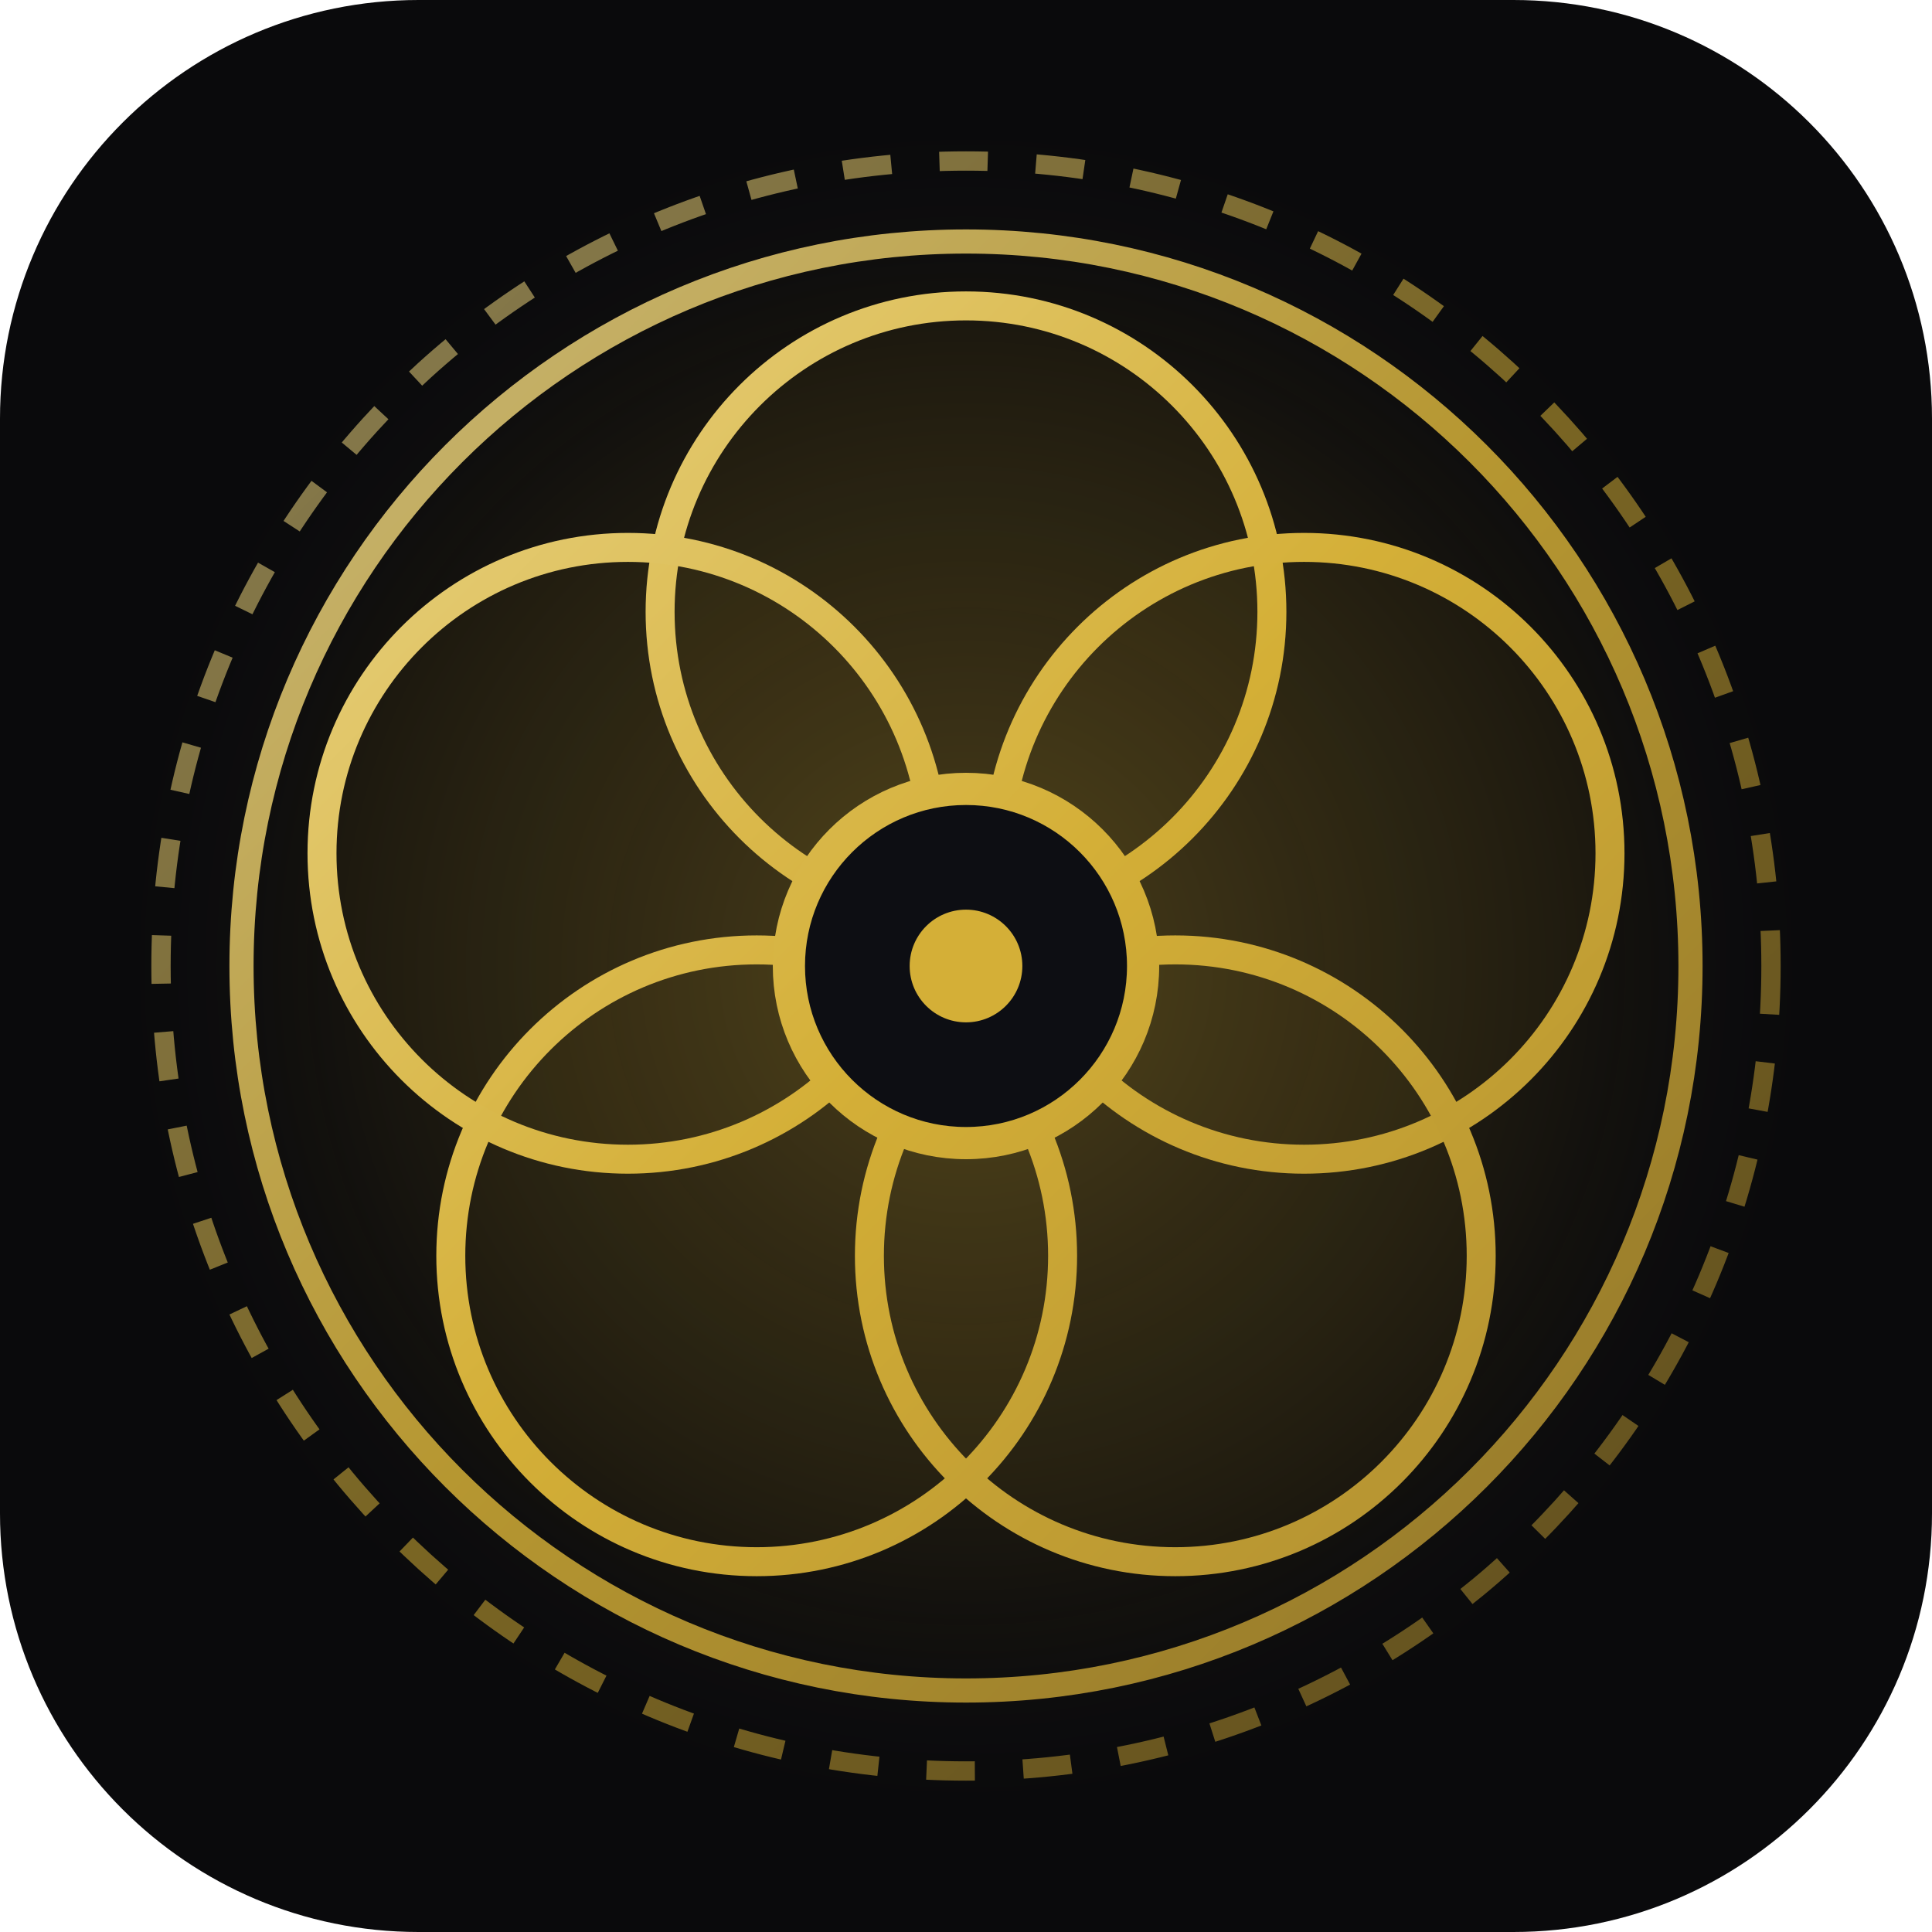
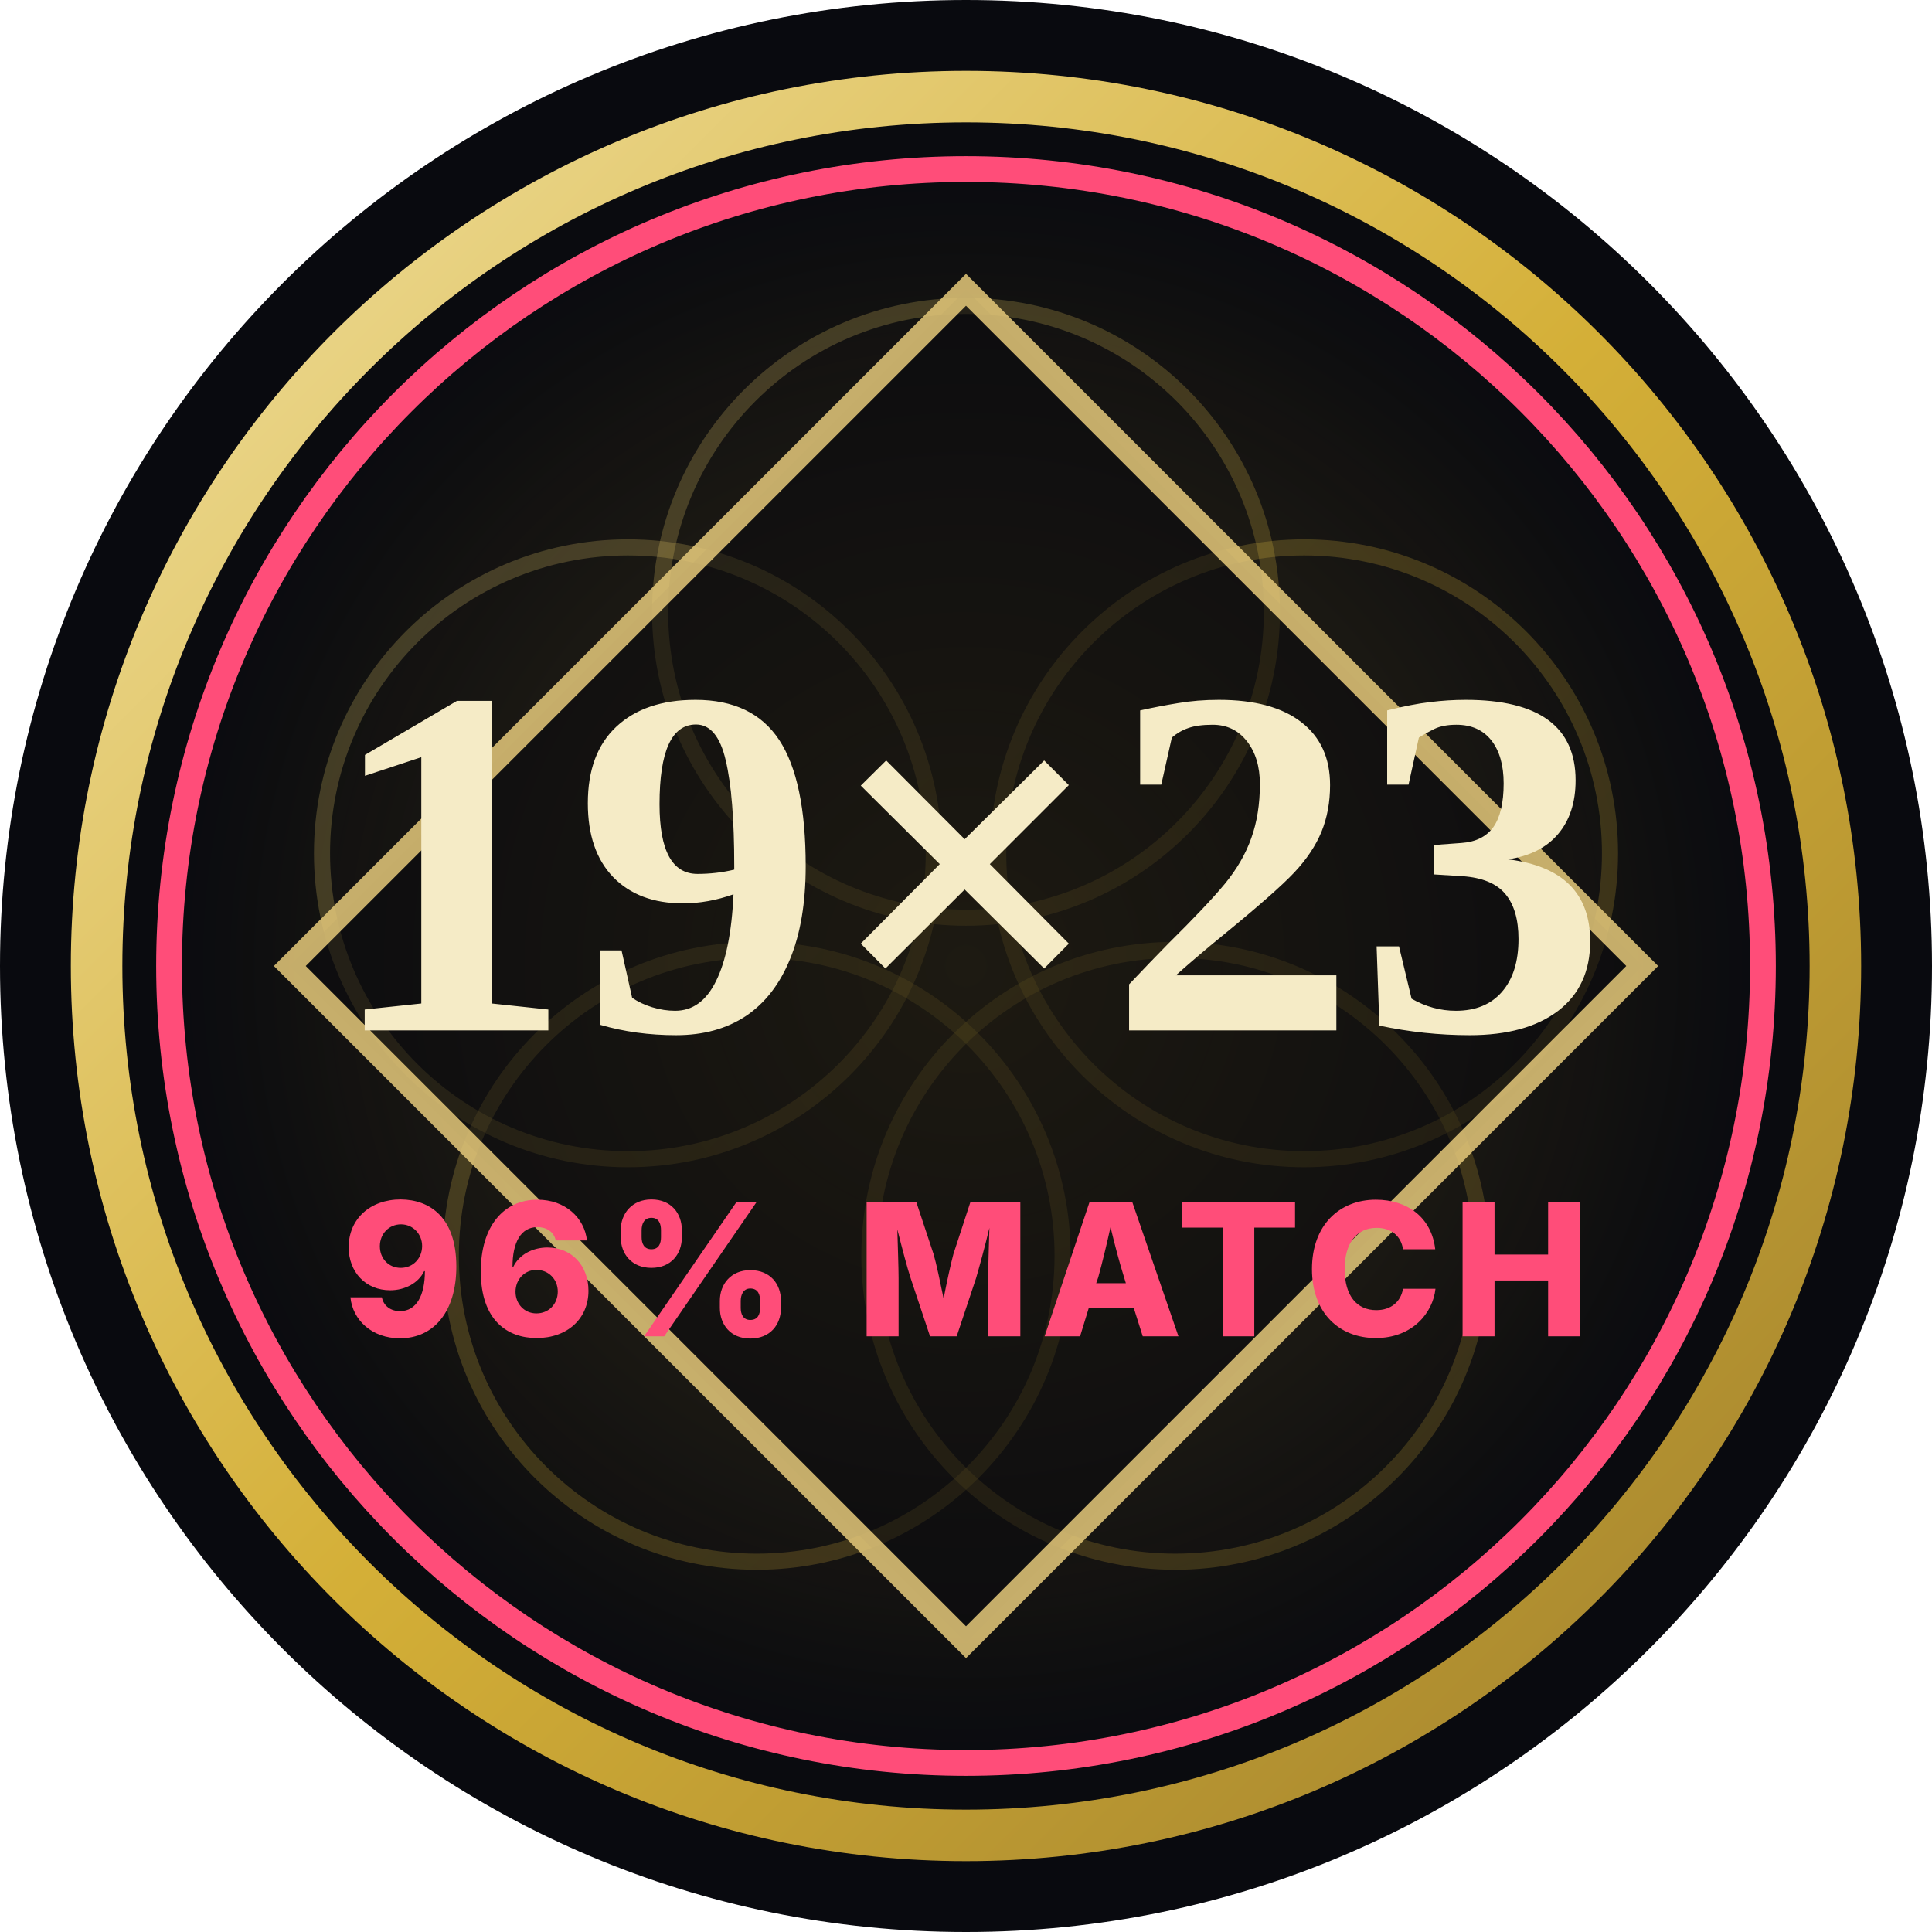
<svg xmlns="http://www.w3.org/2000/svg" viewBox="0 0 120 120" fill="none">
  <defs>
    <radialGradient id="bgGlow" cx="50%" cy="50%" r="50%">
-       <stop offset="0%" stop-color="#D4AF37" stop-opacity="0.28" />
-       <stop offset="70%" stop-color="#D4AF37" stop-opacity="0.06" />
+       <stop offset="0%" stop-color="#D4AF37" stop-opacity="0.22" />
+       <stop offset="70%" stop-color="#D4AF37" stop-opacity="0.05" />
      <stop offset="100%" stop-color="#0A0A0C" stop-opacity="0" />
    </radialGradient>
    <linearGradient id="goldRing" x1="0" y1="0" x2="120" y2="120" gradientUnits="userSpaceOnUse">
      <stop offset="0%" stop-color="#F3E5AB" />
      <stop offset="50%" stop-color="#D4AF37" />
      <stop offset="100%" stop-color="#9A7B2C" />
    </linearGradient>
  </defs>
-   <rect width="120" height="120" rx="26" fill="#0A0A0C" />
-   <circle cx="60" cy="60" r="54" fill="url(#bgGlow)" />
-   <circle cx="60" cy="60" r="50" stroke="url(#goldRing)" stroke-width="1.2" stroke-opacity="0.55" stroke-dasharray="3 3" />
-   <circle cx="60" cy="60" r="45" stroke="url(#goldRing)" stroke-width="1.5" stroke-opacity="0.85" />
-   <circle cx="60" cy="38" r="19" stroke="url(#goldRing)" stroke-width="1.8" fill="rgba(212,175,55,0.05)" />
-   <circle cx="81" cy="53" r="19" stroke="url(#goldRing)" stroke-width="1.8" fill="rgba(212,175,55,0.05)" />
-   <circle cx="73" cy="78" r="19" stroke="url(#goldRing)" stroke-width="1.8" fill="rgba(212,175,55,0.05)" />
-   <circle cx="47" cy="78" r="19" stroke="url(#goldRing)" stroke-width="1.8" fill="rgba(212,175,55,0.05)" />
-   <circle cx="39" cy="53" r="19" stroke="url(#goldRing)" stroke-width="1.8" fill="rgba(212,175,55,0.05)" />
-   <circle cx="60" cy="60" r="11" fill="#0D0E13" stroke="url(#goldRing)" stroke-width="2" />
-   <circle cx="60" cy="60" r="3.5" fill="#D4AF37" />
+   <rect width="120" height="120" rx="60" fill="#090A0F" />
+   <circle cx="60" cy="60" r="56" fill="url(#bgGlow)" />
+   <circle cx="60" cy="60" r="54" stroke="url(#goldRing)" stroke-width="3.2" />
+   <circle cx="60" cy="60" r="49.5" stroke="#FF4D79" stroke-width="1.6" />
+   <circle cx="60" cy="38" r="19" stroke="url(#goldRing)" stroke-width="1" stroke-opacity="0.24" fill="none" />
+   <circle cx="81" cy="53" r="19" stroke="url(#goldRing)" stroke-width="1" stroke-opacity="0.24" fill="none" />
+   <circle cx="73" cy="78" r="19" stroke="url(#goldRing)" stroke-width="1" stroke-opacity="0.24" fill="none" />
+   <circle cx="47" cy="78" r="19" stroke="url(#goldRing)" stroke-width="1" stroke-opacity="0.24" fill="none" />
+   <circle cx="39" cy="53" r="19" stroke="url(#goldRing)" stroke-width="1" stroke-opacity="0.24" fill="none" />
+   <polygon points="60,18 102,60 60,102 18,60" stroke="#E5C97B" stroke-width="1.4" stroke-opacity="0.85" fill="rgba(10,10,14,0.55)" />
+   <text x="60" y="64" text-anchor="middle" font-family="Georgia, 'Times New Roman', serif" font-size="31" font-weight="700" fill="#F5EBC6">19×23</text>
+   <text x="60" y="83" text-anchor="middle" font-family="Inter, Arial, sans-serif" font-size="11.5" font-weight="800" letter-spacing="0.6" fill="#FF4D79">96% MATCH</text>
</svg>
